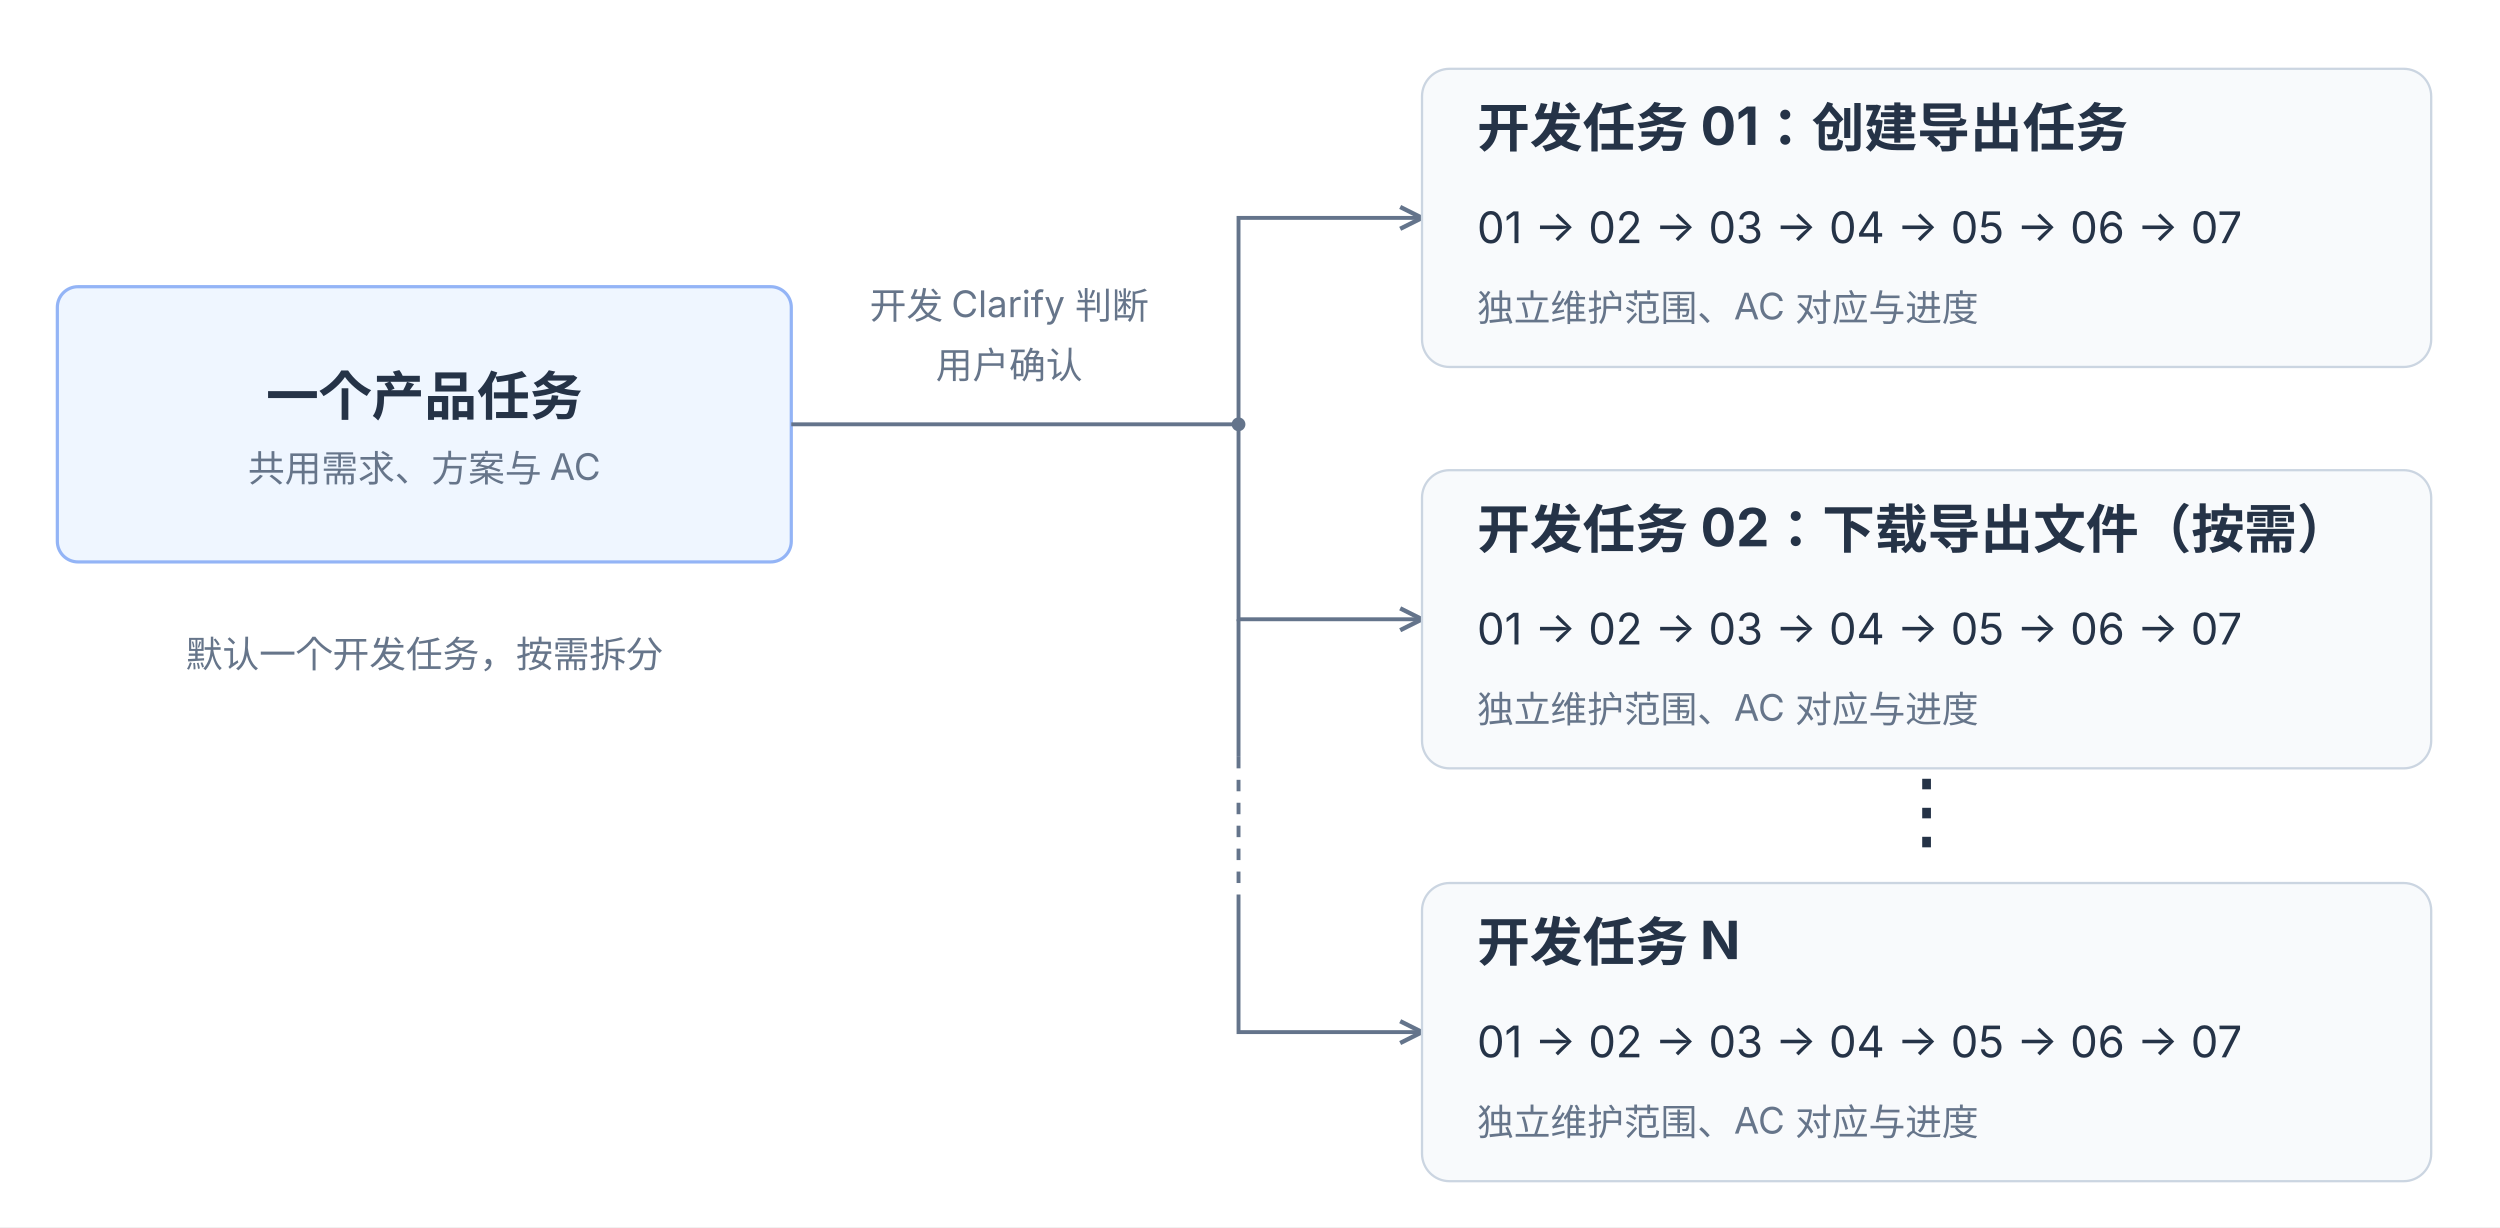
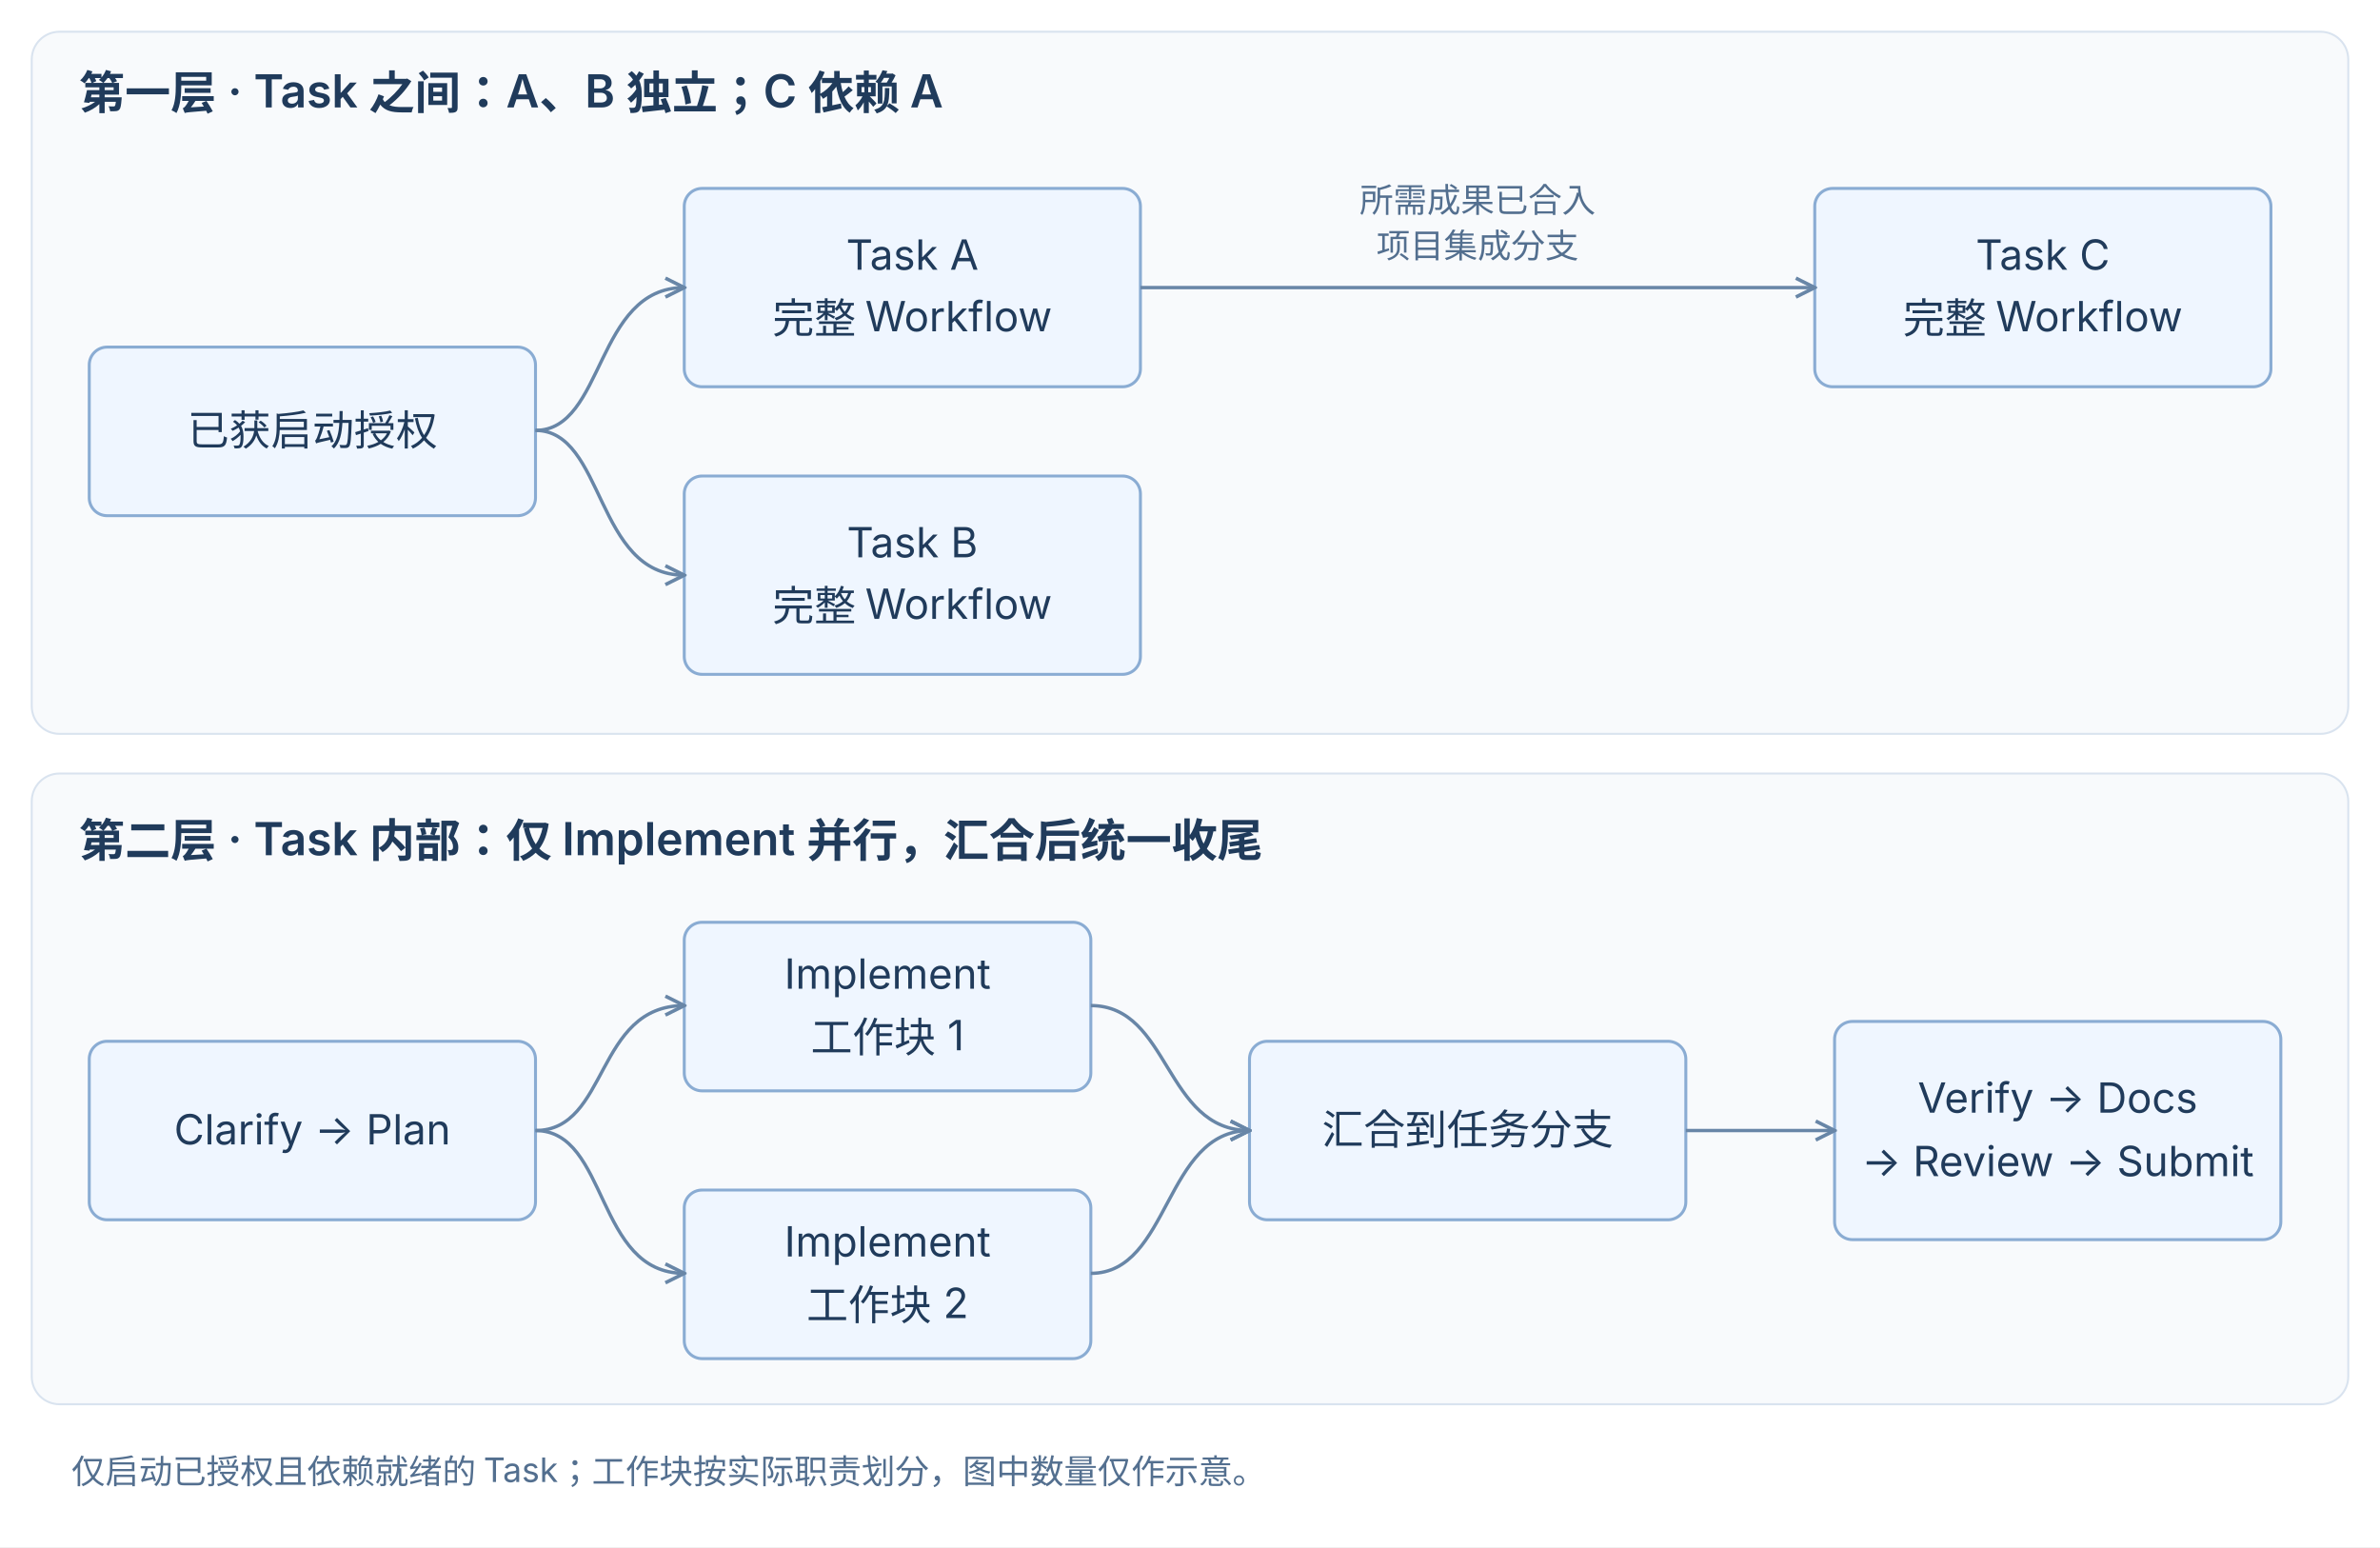
- <svg xmlns="http://www.w3.org/2000/svg" width="1090" height="535" viewBox="0 0 1090 535" role="img" aria-labelledby="title desc">
-   <style>svg{font-family:-apple-system,BlinkMacSystemFont,"Segoe UI","PingFang SC","Microsoft YaHei",sans-serif;background:white}text{fill:#253347;font-size:19px}.small{font-size:16px;fill:#66758a}.name{font-size:23px;font-weight:650}.accent{fill:#b45309}.blue{fill:#2563eb}</style>
+ <svg xmlns="http://www.w3.org/2000/svg" width="1200" height="780" viewBox="0 0 1200 780" role="img" aria-labelledby="title desc">
+   <style>text{font-family:-apple-system,BlinkMacSystemFont,'Segoe UI','PingFang SC',sans-serif;fill:#203b5b;font-size:21px}.heading{font-size:23px;font-weight:600}.small{font-size:17px;fill:#536f8f}.node{fill:#eff6ff;stroke:#8aacd3;stroke-width:1.5}.line{fill:none;stroke:#6886a7;stroke-width:1.7;marker-end:url(#arrow)}</style>
  <defs>
-     <marker id="arrow" viewBox="0 0 10 10" refX="9" refY="5" markerWidth="7" markerHeight="7" orient="auto-start-reverse">
-       <path d="M1 1L9 5L1 9" fill="none" stroke="#64748b" stroke-width="1.6" />
+     <marker id="arrow" viewBox="0 0 10 10" refX="9" refY="5" markerWidth="7" markerHeight="7" orient="auto">
+       <path d="M1 1L9 5L1 9" fill="none" stroke="#6886a7" stroke-width="1.5" />
    </marker>
  </defs>
-   <rect width="1090" height="535" fill="white" />
-   <rect x="25" y="125" width="320" height="120" rx="9" fill="#eff6ff" stroke="#93b4f6" stroke-width="1.4" />
-   <text x="185.0" y="181" class="name" text-anchor="middle">一个产品任务</text>
-   <text x="185.0" y="210" class="small" text-anchor="middle">共用需求、方案与 AC</text>
-   <text x="185" y="291" class="small" text-anchor="middle">默认一个开发任务，按需拆分</text>
-   <path d="M345 185H540" fill="none" stroke="#64748b" stroke-width="1.7" />
-   <path d="M540 185V95H620" fill="none" stroke="#64748b" stroke-width="1.7" marker-end="url(#arrow)" />
-   <path d="M540 185V270H620" fill="none" stroke="#64748b" stroke-width="1.7" marker-end="url(#arrow)" />
-   <circle cx="540" cy="185" r="3" fill="#64748b" />
-   <text x="440" y="139" class="small" text-anchor="middle">开发 Clarify 判断</text>
-   <text x="440" y="165" class="small" text-anchor="middle">用户确认</text>
-   <rect x="620" y="30" width="440" height="130" rx="12" fill="#f8fafc" stroke="#cbd5e1" />
-   <text x="644" y="64" class="name" text-anchor="start">开发任务 01：创建导出任务</text>
-   <text x="644" y="106" class="" text-anchor="start">01 → 02 → 03 → 04 → 05 → 06 → 07</text>
-   <text x="644" y="140" class="small" text-anchor="start">独立维护范围、AC 对应与进度</text>
-   <rect x="620" y="205" width="440" height="130" rx="12" fill="#f8fafc" stroke="#cbd5e1" />
-   <text x="644" y="239" class="name" text-anchor="start">开发任务 02：下载导出文件（按需）</text>
-   <text x="644" y="281" class="" text-anchor="start">01 → 02 → 03 → 04 → 05 → 06 → 07</text>
-   <text x="644" y="315" class="small" text-anchor="start">独立维护范围、AC 对应与进度</text>
-   <path d="M540 270V330" fill="none" stroke="#64748b" stroke-width="1.7" />
-   <path d="M540 330V390" fill="none" stroke="#64748b" stroke-width="1.7" stroke-dasharray="5 5" />
-   <path d="M540 390V450H620" fill="none" stroke="#64748b" stroke-width="1.7" marker-end="url(#arrow)" />
-   <text x="840" y="366" class="" text-anchor="middle" style="font-size:37px">⋮</text>
-   <rect x="620" y="385" width="440" height="130" rx="12" fill="#f8fafc" stroke="#cbd5e1" />
-   <text x="644" y="419" class="name" text-anchor="start" style="font-size:23px">开发任务 N</text>
-   <text x="644" y="461" class="" text-anchor="start" style="font-size:19px">01 → 02 → 03 → 04 → 05 → 06 → 07</text>
-   <text x="644" y="495" class="small" text-anchor="start" style="font-size:16px">独立维护范围、AC 对应与进度</text>
+   <rect width="1200" height="780" fill="white" />
+   <rect x="16" y="16" width="1168" height="354" rx="14" fill="#f8fafc" stroke="#d9e3ef" />
+   <rect x="16" y="390" width="1168" height="318" rx="14" fill="#f8fafc" stroke="#d9e3ef" />
+   <text x="40" y="55" class="heading" text-anchor="start">第一层 · Task 之间：A、B 独立；C 依赖 A</text>
+   <text x="40" y="432" class="heading" text-anchor="start">第二层 · Task 内部：仅 Implement 并行，汇合后统一收尾</text>
+   <rect x="45" y="175" width="225" height="85" rx="9" class="node" />
+   <text x="157.5" y="224.5" class="" text-anchor="middle">已获启动授权</text>
+   <rect x="345" y="95" width="230" height="100" rx="9" class="node" />
+   <text x="460.0" y="136.0" class="" text-anchor="middle">Task A</text>
+   <text x="460.0" y="168.0" class="" text-anchor="middle">完整 Workflow</text>
+   <rect x="345" y="240" width="230" height="100" rx="9" class="node" />
+   <text x="460.0" y="281.0" class="" text-anchor="middle">Task B</text>
+   <text x="460.0" y="313.0" class="" text-anchor="middle">完整 Workflow</text>
+   <rect x="915" y="95" width="230" height="100" rx="9" class="node" />
+   <text x="1030.0" y="136.0" class="" text-anchor="middle">Task C</text>
+   <text x="1030.0" y="168.0" class="" text-anchor="middle">完整 Workflow</text>
+   <path d="M270 217 C305 217 300 145 345 145" class="line" />
+   <path d="M270 217 C305 217 300 290 345 290" class="line" />
+   <path d="M575 145 H915" class="line" />
+   <text x="745" y="107" class="small" text-anchor="middle">所需成果已合入</text>
+   <text x="745" y="130" class="small" text-anchor="middle">项目集成分支</text>
+   <rect x="45" y="525" width="225" height="90" rx="9" class="node" />
+   <text x="157.5" y="577.0" class="" text-anchor="middle">Clarify → Plan</text>
+   <rect x="345" y="465" width="205" height="85" rx="9" class="node" />
+   <text x="447.5" y="498.5" class="" text-anchor="middle">Implement</text>
+   <text x="447.5" y="530.5" class="" text-anchor="middle">工作块 1</text>
+   <rect x="345" y="600" width="205" height="85" rx="9" class="node" />
+   <text x="447.5" y="633.5" class="" text-anchor="middle">Implement</text>
+   <text x="447.5" y="665.5" class="" text-anchor="middle">工作块 2</text>
+   <rect x="630" y="525" width="220" height="90" rx="9" class="node" />
+   <text x="740.0" y="577.0" class="" text-anchor="middle">汇合到任务分支</text>
+   <rect x="925" y="515" width="225" height="110" rx="9" class="node" />
+   <text x="1037.5" y="561.0" class="" text-anchor="middle">Verify → Docs</text>
+   <text x="1037.5" y="593.0" class="" text-anchor="middle">→ Review → Submit</text>
+   <path d="M270 570 C307 570 300 507 345 507" class="line" />
+   <path d="M270 570 C307 570 300 642 345 642" class="line" />
+   <path d="M550 507 C590 507 587 570 630 570" class="line" />
+   <path d="M550 642 C590 642 587 570 630 570" class="line" />
+   <path d="M850 570 H925" class="line" />
+   <text x="36" y="748" class="small" text-anchor="start">仅启动已授权且依赖就绪的 Task；工作块按实际职责划分，图中数量仅作示意。</text>
</svg>
